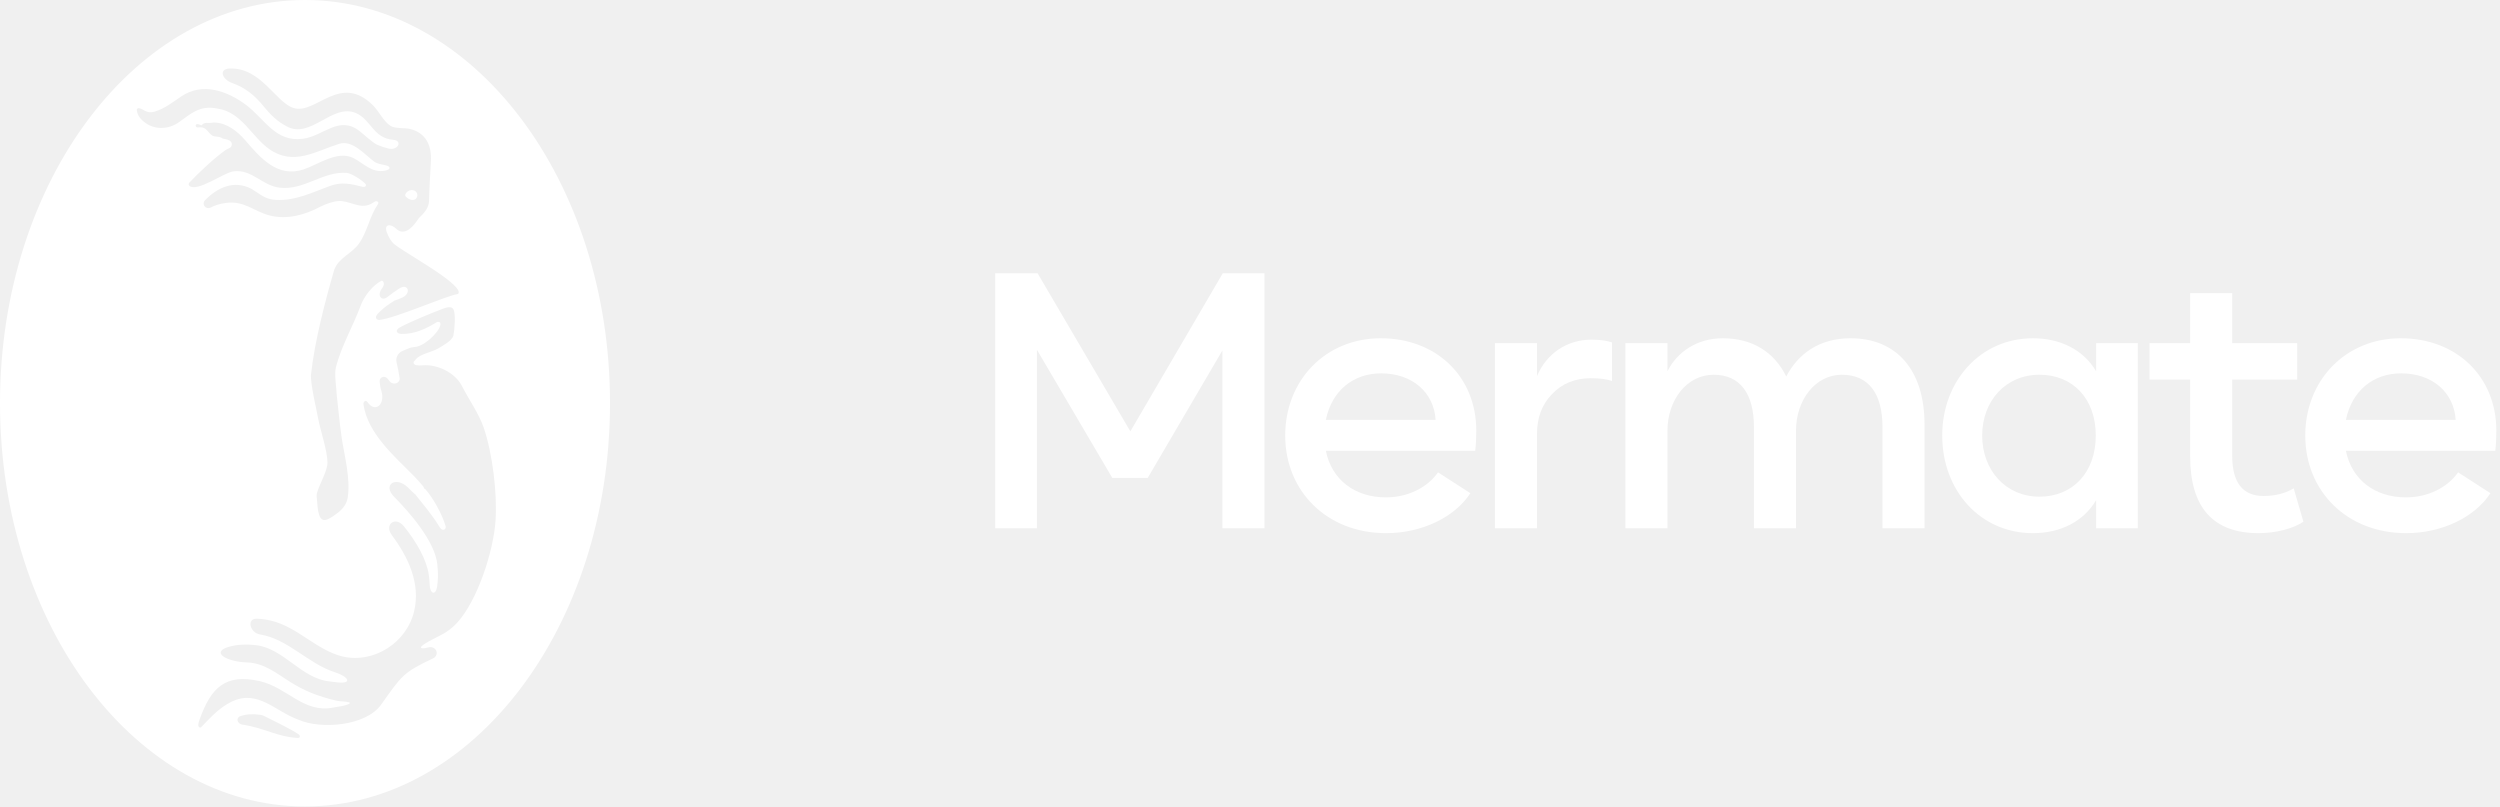
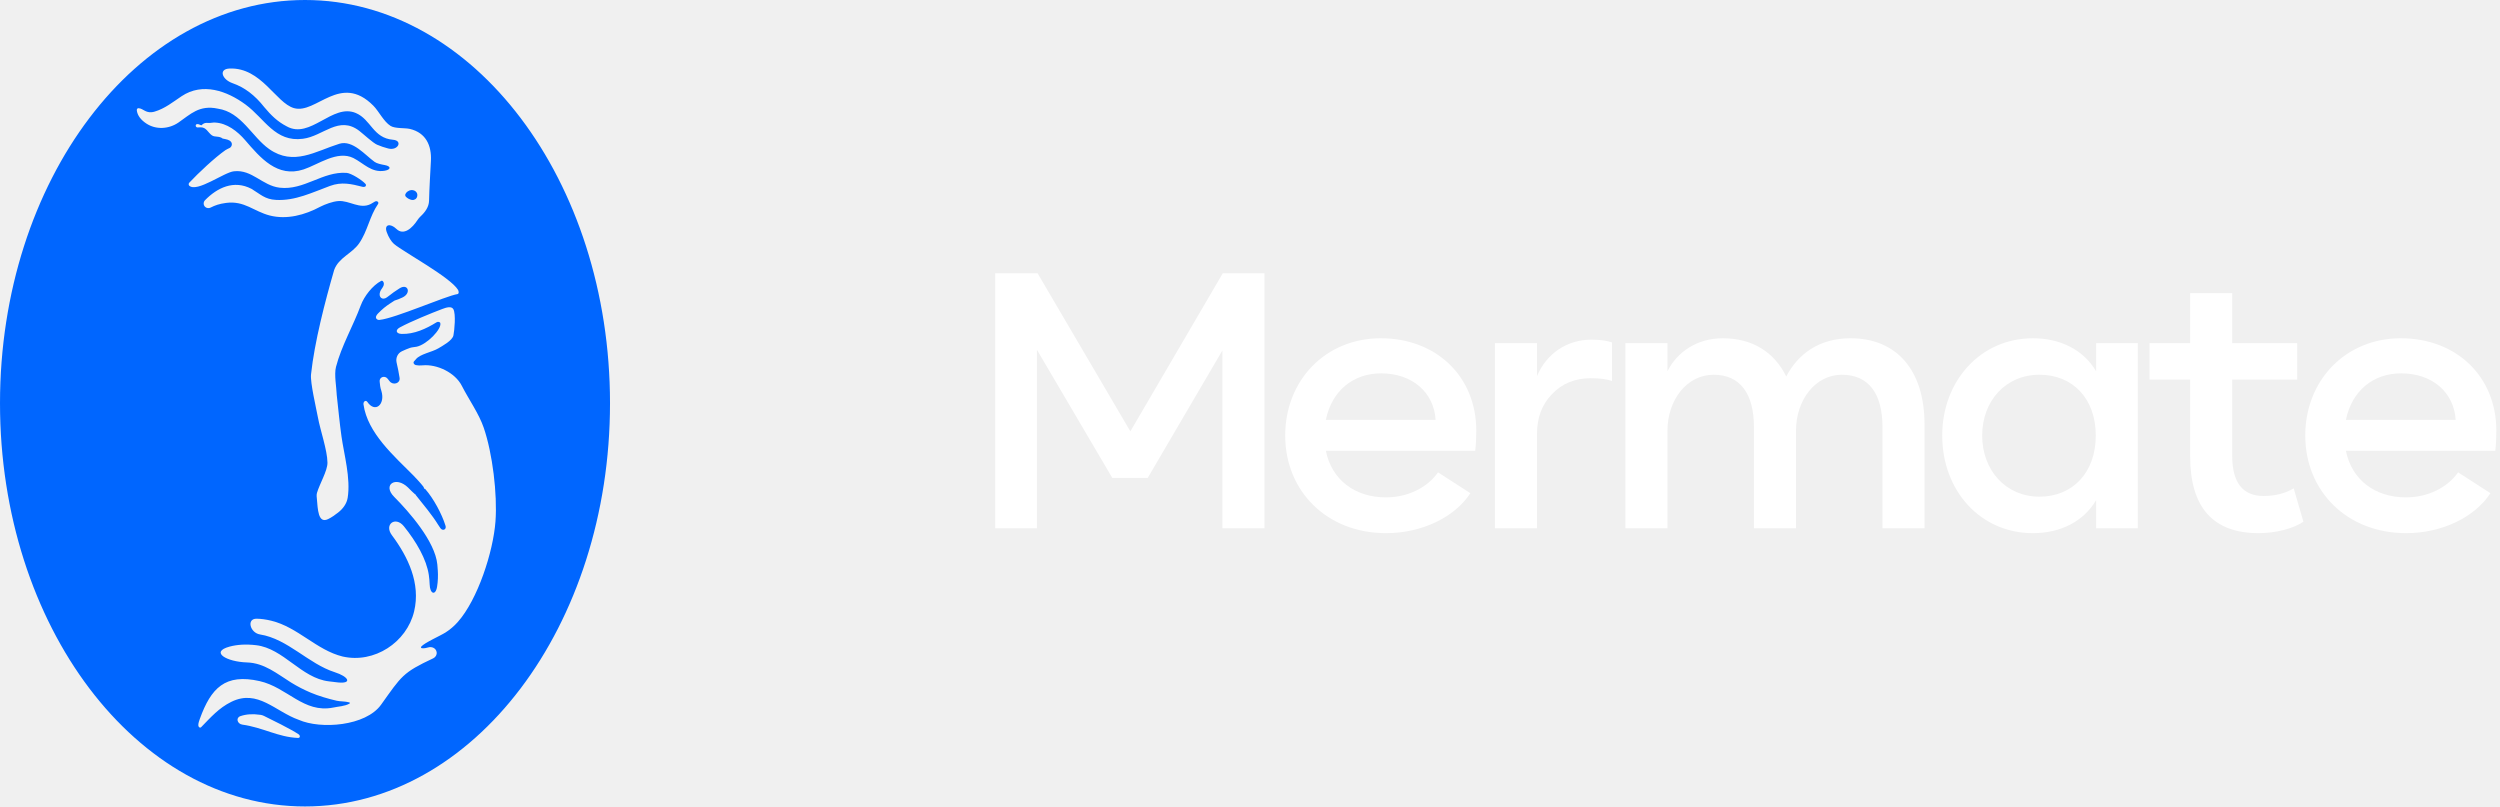
<svg xmlns="http://www.w3.org/2000/svg" width="248" height="80" viewBox="0 0 248 80" fill="none">
  <path d="M102.93 27.111L112.131 42.791L121.298 27.111H125.434V52.406H121.264V34.762L113.854 47.409H110.339L102.861 34.693V52.406H98.726V27.111H102.93Z" fill="white" />
  <path d="M146.343 44.721H131.524C132.11 47.616 134.419 49.339 137.486 49.339C139.657 49.339 141.587 48.374 142.655 46.858L145.86 48.925C144.309 51.303 141.07 52.889 137.486 52.889C131.662 52.889 127.492 48.753 127.492 43.205C127.492 37.725 131.49 33.556 136.969 33.556C142.448 33.556 146.446 37.312 146.446 42.722C146.446 43.515 146.411 44.17 146.343 44.721ZM131.524 41.654H142.414C142.242 38.897 140.071 37.036 137.003 37.036C134.247 37.036 132.11 38.759 131.524 41.654Z" fill="white" />
  <path d="M159.912 33.969V37.794C159.43 37.622 158.741 37.519 157.81 37.519C156.259 37.519 154.95 38.036 153.95 39.104C152.951 40.138 152.469 41.447 152.469 43.067V52.406H148.299V34.038H152.469V37.312C153.399 35.106 155.398 33.694 157.879 33.694C158.741 33.694 159.43 33.797 159.912 33.969Z" fill="white" />
  <path d="M190.912 42.102V52.406H186.742V42.378C186.742 39.035 185.364 37.174 182.71 37.174C180.091 37.174 178.161 39.655 178.161 42.757V52.406H173.991V42.378C173.991 39.035 172.613 37.174 169.994 37.174C167.34 37.174 165.411 39.655 165.411 42.757V52.406H161.241V34.038H165.411V36.83C166.375 34.9 168.374 33.556 170.89 33.556C173.819 33.556 175.99 34.9 177.196 37.346C178.403 35.038 180.539 33.556 183.572 33.556C188.155 33.556 190.912 36.726 190.912 42.102Z" fill="white" />
  <path d="M207.935 34.038H212.071V52.406H207.935V49.615C206.695 51.717 204.42 52.889 201.663 52.889C196.46 52.889 192.669 48.684 192.669 43.205C192.669 37.794 196.46 33.556 201.663 33.556C204.42 33.556 206.695 34.727 207.935 36.83V34.038ZM207.901 43.205C207.901 39.517 205.592 37.174 202.318 37.174C198.941 37.174 196.632 39.793 196.632 43.205C196.632 46.617 198.941 49.27 202.318 49.27C205.592 49.27 207.901 46.892 207.901 43.205Z" fill="white" />
  <path d="M227.534 48.443L228.499 51.751C227.499 52.441 225.742 52.889 224.053 52.889C219.539 52.889 217.264 50.338 217.264 45.273V37.657H213.232V34.038H217.264V29.076H221.434V34.038H227.879V37.657H221.434V45.204C221.434 47.857 222.468 49.201 224.536 49.201C225.673 49.201 226.672 48.96 227.534 48.443Z" fill="white" />
  <path d="M247.533 44.721H232.714C233.3 47.616 235.609 49.339 238.676 49.339C240.847 49.339 242.777 48.374 243.846 46.858L247.05 48.925C245.5 51.303 242.26 52.889 238.676 52.889C232.852 52.889 228.682 48.753 228.682 43.205C228.682 37.725 232.68 33.556 238.159 33.556C243.639 33.556 247.636 37.312 247.636 42.722C247.636 43.515 247.602 44.17 247.533 44.721ZM232.714 41.654H243.604C243.432 38.897 241.261 37.036 238.194 37.036C235.437 37.036 233.3 38.759 232.714 41.654Z" fill="white" />
-   <path d="M30.256 0C46.966 0 60.513 17.909 60.513 40C60.513 62.091 46.966 80 30.256 80C13.546 80 0 62.091 0 40C0 17.909 13.546 0 30.256 0ZM25.85 70.913C25.05 70.801 24.445 70.841 23.851 71.04C23.369 71.201 23.529 71.802 24.03 71.881C26.084 72.166 27.561 73.117 29.556 73.204C29.788 73.214 29.805 72.963 29.611 72.834C28.849 72.325 26.853 71.344 26.174 71.014C26.071 70.964 25.963 70.929 25.85 70.913ZM44.974 30.675C44.783 30.33 44.243 30.512 43.875 30.651C42.824 31.049 40.761 31.885 39.67 32.477C39.18 32.744 39.287 33.109 39.845 33.125C41.09 33.16 42.266 32.617 43.305 31.972C43.372 31.93 43.452 31.916 43.529 31.934C43.595 31.948 43.66 31.984 43.679 32.049C43.838 32.625 42.376 34.165 41.334 34.393C41.115 34.44 40.886 34.437 40.674 34.51C40.422 34.596 40.138 34.719 39.869 34.845C39.453 35.04 39.238 35.505 39.34 35.953C39.461 36.486 39.567 36.983 39.641 37.489C39.719 38.035 38.992 38.254 38.651 37.821C38.585 37.737 38.519 37.653 38.452 37.569C38.168 37.209 37.603 37.408 37.663 37.862L37.715 38.307C37.723 38.378 37.737 38.45 37.757 38.519C37.784 38.613 37.811 38.706 37.838 38.797C38.233 40.114 37.22 41.01 36.444 39.874C36.285 39.641 36.018 39.837 36.058 40.117C36.462 42.974 39.109 45.245 41.014 47.173C41.148 47.309 41.767 47.966 41.992 48.267C42.05 48.344 42.071 48.439 42.099 48.531C42.085 48.485 42.137 48.46 42.169 48.496C43.001 49.433 43.83 50.984 44.188 52.132C44.334 52.524 43.909 52.726 43.678 52.378C43.606 52.27 43.536 52.164 43.467 52.062C42.907 51.139 41.956 49.997 41.252 49.118C41.233 49.094 41.241 49.058 41.269 49.044L41.295 49.03L41.237 49.06C41.223 49.067 41.206 49.065 41.194 49.055C40.935 48.837 40.715 48.593 40.472 48.358C39.255 47.185 37.909 48.09 39.102 49.288C40.576 50.769 43.162 53.705 43.383 55.994C43.403 56.204 43.416 56.414 43.431 56.624C43.46 57.051 43.45 57.653 43.358 58.205C43.204 59.133 42.645 58.914 42.622 57.974C42.611 57.662 42.584 57.35 42.539 57.041C42.311 55.48 41.306 53.746 40.067 52.209C39.227 51.167 38.075 52.017 38.875 53.091C40.486 55.253 41.74 57.875 41.082 60.645C40.349 63.729 37.117 65.844 33.986 65.126C31.396 64.491 29.543 62.212 26.907 61.574C26.368 61.444 25.89 61.381 25.452 61.376C24.438 61.364 24.795 62.778 25.797 62.938C28.547 63.376 30.588 65.846 33.207 66.682C34.574 67.117 34.977 67.833 33.549 67.701C33.243 67.673 32.935 67.633 32.629 67.591C29.885 67.276 28.133 64.324 25.412 64.004C24.396 63.885 23.517 63.941 22.761 64.147C20.807 64.682 22.479 65.653 24.503 65.714C26.222 65.766 27.47 66.828 28.861 67.697C29.487 68.085 30.144 68.425 30.823 68.71C31.555 69.025 32.616 69.338 33.406 69.514C33.795 69.6 34.212 69.555 34.654 69.678C34.678 69.684 34.697 69.705 34.701 69.73C34.706 69.757 34.694 69.785 34.669 69.799C34.184 70.067 33.572 70.077 33.053 70.191C30.121 70.779 28.5 68.187 25.749 67.565C22.33 66.793 20.93 68.253 19.822 71.316C19.758 71.495 19.672 71.731 19.671 71.946C19.67 72.116 19.838 72.253 19.957 72.132C20.911 71.159 21.706 70.231 22.956 69.618C25.573 68.335 27.314 70.589 29.634 71.406C31.829 72.373 36.284 72.028 37.801 69.909C39.848 67.048 39.929 66.733 42.982 65.302C43.207 65.196 43.346 64.961 43.318 64.714C43.273 64.313 42.852 64.107 42.467 64.228C42.269 64.291 42.065 64.325 41.849 64.303C41.817 64.299 41.789 64.281 41.773 64.254C41.755 64.222 41.755 64.181 41.778 64.152C42.109 63.751 43.663 63.084 44.204 62.737C44.647 62.453 45.05 62.11 45.399 61.717C47.391 59.487 48.933 54.725 49.152 51.712C49.348 49.021 48.861 44.981 47.987 42.432C47.508 41.033 46.536 39.682 45.805 38.258C45.143 36.969 43.36 36.106 41.918 36.242C41.673 36.265 41.451 36.261 41.27 36.221C41.056 36.173 40.935 35.958 41.101 35.815C41.148 35.773 41.21 35.7 41.248 35.65C41.66 35.113 42.852 34.936 43.477 34.56C43.87 34.324 44.875 33.791 44.98 33.273C45.083 32.767 45.235 31.148 44.974 30.675ZM22.773 6.798C21.659 6.841 22.015 7.884 23.067 8.251C24.262 8.668 25.284 9.442 26.213 10.626C26.88 11.424 27.518 12.058 28.439 12.533C30.786 13.848 32.976 10.224 35.3 11.212C36.813 11.855 37.007 13.703 38.991 13.865C39.992 13.947 39.482 14.984 38.511 14.73C38.141 14.634 37.772 14.516 37.403 14.354C36.984 14.168 36.056 13.303 35.652 12.99C33.617 11.413 32.058 13.514 30.05 13.766C27.294 14.13 26.25 11.766 24.364 10.375C22.511 9.009 20.094 8.155 18.014 9.545C17.128 10.137 16.357 10.769 15.343 11.071C14.472 11.331 14.23 10.742 13.729 10.733C13.666 10.732 13.613 10.774 13.586 10.83C13.573 10.858 13.566 10.889 13.569 10.92C13.62 11.472 14.007 11.912 14.501 12.244C15.465 12.892 16.748 12.812 17.706 12.154C18.878 11.349 19.762 10.384 21.606 10.778C23.965 11.124 24.985 13.58 26.704 14.788C29.134 16.495 31.305 14.995 33.663 14.262C34.986 13.851 36.23 15.397 37.162 16.06C37.388 16.219 37.781 16.304 38.179 16.377C38.805 16.492 38.8 16.825 38.172 16.935C36.851 17.166 36.094 16.204 35.052 15.675C33.458 14.891 31.561 16.33 30.119 16.806C27.51 17.666 25.821 15.644 24.318 13.903C23.548 13.011 22.503 12.207 21.324 12.157C21.222 12.153 21.119 12.158 21.015 12.176C20.606 12.245 20.331 12.068 20.006 12.413C19.992 12.428 19.97 12.433 19.951 12.425C19.742 12.337 19.656 12.291 19.524 12.316C19.409 12.339 19.379 12.486 19.454 12.577C19.49 12.621 19.545 12.645 19.602 12.643L19.862 12.631C20.473 12.6 20.61 13.139 21.024 13.427C21.321 13.633 21.738 13.464 22.088 13.744L22.089 13.745C22.445 13.819 22.766 13.856 22.933 14.093C23.069 14.287 22.989 14.565 22.78 14.679C22.643 14.754 22.489 14.805 22.364 14.893C21.296 15.641 19.67 17.169 18.779 18.121C18.749 18.153 18.729 18.193 18.721 18.236C18.708 18.3 18.72 18.37 18.768 18.415C19.534 19.141 22.255 17.065 23.221 16.99C25.009 16.796 26.012 18.413 27.741 18.619C30.159 18.907 32.022 16.975 34.387 17.15C34.843 17.184 35.933 17.871 36.265 18.254C36.282 18.274 36.294 18.299 36.3 18.325C36.316 18.393 36.293 18.467 36.233 18.502C36.158 18.546 36.081 18.561 35.976 18.534C34.837 18.243 33.896 18.019 32.738 18.443C31.003 19.079 29.285 19.942 27.373 19.83C26.278 19.776 25.827 19.262 24.945 18.732C23.201 17.826 21.56 18.609 20.329 19.871C20.271 19.931 20.232 20.006 20.214 20.087C20.128 20.476 20.537 20.772 20.892 20.592C21.331 20.368 21.748 20.22 22.425 20.129C24.237 19.886 25.182 20.969 26.746 21.374C28.46 21.817 30.256 21.322 31.77 20.508C32.264 20.259 33.001 19.986 33.56 19.945C34.671 19.864 35.686 20.798 36.788 20.233C36.917 20.168 37.055 20.071 37.192 19.995C37.396 19.883 37.628 20.055 37.496 20.246C36.664 21.451 36.464 22.928 35.624 24.142C34.919 25.16 33.59 25.554 33.149 26.782C32.245 29.91 31.198 33.922 30.854 37.139C30.765 37.962 31.375 40.523 31.539 41.414C31.775 42.7 32.467 44.645 32.485 45.89C32.497 46.697 31.706 47.99 31.442 48.901C31.413 49.018 31.402 49.14 31.413 49.26C31.418 49.313 31.423 49.364 31.428 49.414C31.527 50.512 31.545 51.971 32.541 51.498C32.885 51.335 33.226 51.091 33.546 50.841C34.018 50.472 34.394 49.973 34.489 49.382C34.801 47.447 34.129 45.084 33.875 43.289C33.685 41.949 33.559 40.547 33.406 39.2C33.38 38.408 33.134 37.159 33.33 36.398C33.862 34.331 35.038 32.324 35.783 30.305C36.121 29.388 36.963 28.308 37.815 27.863C37.952 27.792 38.079 27.988 38.079 28.143C38.08 28.489 37.814 28.617 37.699 28.967C37.528 29.488 37.934 29.821 38.379 29.5C38.493 29.417 38.605 29.333 38.706 29.256L39.04 29.001L39.498 28.694C39.539 28.667 39.579 28.642 39.617 28.616C40.464 28.062 40.842 29.074 39.928 29.508C39.65 29.64 39.38 29.747 39.138 29.817L38.647 30.137C38.221 30.421 37.954 30.638 37.491 31.105C37.427 31.169 37.367 31.256 37.326 31.338C37.215 31.562 37.398 31.76 37.648 31.735C39.225 31.576 44.235 29.35 45.377 29.176C45.544 29.15 45.522 28.896 45.434 28.751C44.673 27.502 40.12 25.049 39.093 24.208C38.833 23.995 38.537 23.518 38.362 23.023C38.087 22.241 38.728 22.133 39.323 22.709C40.037 23.4 40.888 22.647 41.427 21.812C41.506 21.69 41.604 21.572 41.727 21.458C42.174 21.044 42.547 20.526 42.562 19.917C42.593 18.606 42.678 17.285 42.747 15.948C42.824 14.453 42.26 13.167 40.662 12.79C40.154 12.671 39.193 12.772 38.744 12.49C38.063 12.062 37.586 11.039 37.033 10.482C33.759 7.185 31.361 11.367 29.154 10.723C27.362 10.199 25.916 6.675 22.773 6.798ZM40.443 18.99C40.887 18.665 41.513 18.954 41.384 19.488C41.355 19.606 41.285 19.712 41.181 19.773C40.968 19.899 40.777 19.839 40.531 19.718C40.451 19.678 40.347 19.595 40.281 19.534C40.112 19.378 40.225 19.154 40.409 19.016C40.42 19.007 40.432 18.999 40.443 18.99Z" fill="white" />
+   <path d="M30.256 0C46.966 0 60.513 17.909 60.513 40C60.513 62.091 46.966 80 30.256 80C13.546 80 0 62.091 0 40C0 17.909 13.546 0 30.256 0ZM25.85 70.913C25.05 70.801 24.445 70.841 23.851 71.04C23.369 71.201 23.529 71.802 24.03 71.881C26.084 72.166 27.561 73.117 29.556 73.204C29.788 73.214 29.805 72.963 29.611 72.834C28.849 72.325 26.853 71.344 26.174 71.014C26.071 70.964 25.963 70.929 25.85 70.913ZM44.974 30.675C44.783 30.33 44.243 30.512 43.875 30.651C42.824 31.049 40.761 31.885 39.67 32.477C39.18 32.744 39.287 33.109 39.845 33.125C41.09 33.16 42.266 32.617 43.305 31.972C43.372 31.93 43.452 31.916 43.529 31.934C43.595 31.948 43.66 31.984 43.679 32.049C43.838 32.625 42.376 34.165 41.334 34.393C41.115 34.44 40.886 34.437 40.674 34.51C40.422 34.596 40.138 34.719 39.869 34.845C39.453 35.04 39.238 35.505 39.34 35.953C39.461 36.486 39.567 36.983 39.641 37.489C39.719 38.035 38.992 38.254 38.651 37.821C38.585 37.737 38.519 37.653 38.452 37.569C38.168 37.209 37.603 37.408 37.663 37.862L37.715 38.307C37.723 38.378 37.737 38.45 37.757 38.519C37.784 38.613 37.811 38.706 37.838 38.797C38.233 40.114 37.22 41.01 36.444 39.874C36.285 39.641 36.018 39.837 36.058 40.117C36.462 42.974 39.109 45.245 41.014 47.173C41.148 47.309 41.767 47.966 41.992 48.267C42.05 48.344 42.071 48.439 42.099 48.531C42.085 48.485 42.137 48.46 42.169 48.496C43.001 49.433 43.83 50.984 44.188 52.132C44.334 52.524 43.909 52.726 43.678 52.378C43.606 52.27 43.536 52.164 43.467 52.062C42.907 51.139 41.956 49.997 41.252 49.118C41.233 49.094 41.241 49.058 41.269 49.044L41.295 49.03L41.237 49.06C41.223 49.067 41.206 49.065 41.194 49.055C40.935 48.837 40.715 48.593 40.472 48.358C39.255 47.185 37.909 48.09 39.102 49.288C40.576 50.769 43.162 53.705 43.383 55.994C43.403 56.204 43.416 56.414 43.431 56.624C43.46 57.051 43.45 57.653 43.358 58.205C43.204 59.133 42.645 58.914 42.622 57.974C42.611 57.662 42.584 57.35 42.539 57.041C42.311 55.48 41.306 53.746 40.067 52.209C39.227 51.167 38.075 52.017 38.875 53.091C40.486 55.253 41.74 57.875 41.082 60.645C40.349 63.729 37.117 65.844 33.986 65.126C31.396 64.491 29.543 62.212 26.907 61.574C26.368 61.444 25.89 61.381 25.452 61.376C24.438 61.364 24.795 62.778 25.797 62.938C28.547 63.376 30.588 65.846 33.207 66.682C34.574 67.117 34.977 67.833 33.549 67.701C33.243 67.673 32.935 67.633 32.629 67.591C29.885 67.276 28.133 64.324 25.412 64.004C24.396 63.885 23.517 63.941 22.761 64.147C20.807 64.682 22.479 65.653 24.503 65.714C26.222 65.766 27.47 66.828 28.861 67.697C29.487 68.085 30.144 68.425 30.823 68.71C31.555 69.025 32.616 69.338 33.406 69.514C33.795 69.6 34.212 69.555 34.654 69.678C34.678 69.684 34.697 69.705 34.701 69.73C34.706 69.757 34.694 69.785 34.669 69.799C34.184 70.067 33.572 70.077 33.053 70.191C30.121 70.779 28.5 68.187 25.749 67.565C22.33 66.793 20.93 68.253 19.822 71.316C19.758 71.495 19.672 71.731 19.671 71.946C19.67 72.116 19.838 72.253 19.957 72.132C20.911 71.159 21.706 70.231 22.956 69.618C25.573 68.335 27.314 70.589 29.634 71.406C31.829 72.373 36.284 72.028 37.801 69.909C39.848 67.048 39.929 66.733 42.982 65.302C43.207 65.196 43.346 64.961 43.318 64.714C43.273 64.313 42.852 64.107 42.467 64.228C42.269 64.291 42.065 64.325 41.849 64.303C41.817 64.299 41.789 64.281 41.773 64.254C41.755 64.222 41.755 64.181 41.778 64.152C42.109 63.751 43.663 63.084 44.204 62.737C44.647 62.453 45.05 62.11 45.399 61.717C47.391 59.487 48.933 54.725 49.152 51.712C49.348 49.021 48.861 44.981 47.987 42.432C47.508 41.033 46.536 39.682 45.805 38.258C45.143 36.969 43.36 36.106 41.918 36.242C41.673 36.265 41.451 36.261 41.27 36.221C41.056 36.173 40.935 35.958 41.101 35.815C41.148 35.773 41.21 35.7 41.248 35.65C41.66 35.113 42.852 34.936 43.477 34.56C43.87 34.324 44.875 33.791 44.98 33.273C45.083 32.767 45.235 31.148 44.974 30.675ZM22.773 6.798C21.659 6.841 22.015 7.884 23.067 8.251C24.262 8.668 25.284 9.442 26.213 10.626C26.88 11.424 27.518 12.058 28.439 12.533C30.786 13.848 32.976 10.224 35.3 11.212C36.813 11.855 37.007 13.703 38.991 13.865C39.992 13.947 39.482 14.984 38.511 14.73C38.141 14.634 37.772 14.516 37.403 14.354C36.984 14.168 36.056 13.303 35.652 12.99C33.617 11.413 32.058 13.514 30.05 13.766C27.294 14.13 26.25 11.766 24.364 10.375C22.511 9.009 20.094 8.155 18.014 9.545C17.128 10.137 16.357 10.769 15.343 11.071C14.472 11.331 14.23 10.742 13.729 10.733C13.666 10.732 13.613 10.774 13.586 10.83C13.573 10.858 13.566 10.889 13.569 10.92C13.62 11.472 14.007 11.912 14.501 12.244C15.465 12.892 16.748 12.812 17.706 12.154C18.878 11.349 19.762 10.384 21.606 10.778C23.965 11.124 24.985 13.58 26.704 14.788C29.134 16.495 31.305 14.995 33.663 14.262C34.986 13.851 36.23 15.397 37.162 16.06C37.388 16.219 37.781 16.304 38.179 16.377C38.805 16.492 38.8 16.825 38.172 16.935C36.851 17.166 36.094 16.204 35.052 15.675C33.458 14.891 31.561 16.33 30.119 16.806C27.51 17.666 25.821 15.644 24.318 13.903C23.548 13.011 22.503 12.207 21.324 12.157C21.222 12.153 21.119 12.158 21.015 12.176C20.606 12.245 20.331 12.068 20.006 12.413C19.992 12.428 19.97 12.433 19.951 12.425C19.742 12.337 19.656 12.291 19.524 12.316C19.409 12.339 19.379 12.486 19.454 12.577C19.49 12.621 19.545 12.645 19.602 12.643L19.862 12.631C20.473 12.6 20.61 13.139 21.024 13.427C21.321 13.633 21.738 13.464 22.088 13.744L22.089 13.745C22.445 13.819 22.766 13.856 22.933 14.093C23.069 14.287 22.989 14.565 22.78 14.679C22.643 14.754 22.489 14.805 22.364 14.893C21.296 15.641 19.67 17.169 18.779 18.121C18.749 18.153 18.729 18.193 18.721 18.236C18.708 18.3 18.72 18.37 18.768 18.415C19.534 19.141 22.255 17.065 23.221 16.99C25.009 16.796 26.012 18.413 27.741 18.619C30.159 18.907 32.022 16.975 34.387 17.15C34.843 17.184 35.933 17.871 36.265 18.254C36.282 18.274 36.294 18.299 36.3 18.325C36.316 18.393 36.293 18.467 36.233 18.502C36.158 18.546 36.081 18.561 35.976 18.534C34.837 18.243 33.896 18.019 32.738 18.443C31.003 19.079 29.285 19.942 27.373 19.83C26.278 19.776 25.827 19.262 24.945 18.732C23.201 17.826 21.56 18.609 20.329 19.871C20.271 19.931 20.232 20.006 20.214 20.087C20.128 20.476 20.537 20.772 20.892 20.592C21.331 20.368 21.748 20.22 22.425 20.129C24.237 19.886 25.182 20.969 26.746 21.374C28.46 21.817 30.256 21.322 31.77 20.508C32.264 20.259 33.001 19.986 33.56 19.945C34.671 19.864 35.686 20.798 36.788 20.233C36.917 20.168 37.055 20.071 37.192 19.995C37.396 19.883 37.628 20.055 37.496 20.246C36.664 21.451 36.464 22.928 35.624 24.142C34.919 25.16 33.59 25.554 33.149 26.782C32.245 29.91 31.198 33.922 30.854 37.139C30.765 37.962 31.375 40.523 31.539 41.414C31.775 42.7 32.467 44.645 32.485 45.89C32.497 46.697 31.706 47.99 31.442 48.901C31.413 49.018 31.402 49.14 31.413 49.26C31.418 49.313 31.423 49.364 31.428 49.414C31.527 50.512 31.545 51.971 32.541 51.498C32.885 51.335 33.226 51.091 33.546 50.841C34.018 50.472 34.394 49.973 34.489 49.382C34.801 47.447 34.129 45.084 33.875 43.289C33.685 41.949 33.559 40.547 33.406 39.2C33.38 38.408 33.134 37.159 33.33 36.398C33.862 34.331 35.038 32.324 35.783 30.305C36.121 29.388 36.963 28.308 37.815 27.863C37.952 27.792 38.079 27.988 38.079 28.143C38.08 28.489 37.814 28.617 37.699 28.967C37.528 29.488 37.934 29.821 38.379 29.5C38.493 29.417 38.605 29.333 38.706 29.256L39.04 29.001L39.498 28.694C39.539 28.667 39.579 28.642 39.617 28.616C40.464 28.062 40.842 29.074 39.928 29.508C39.65 29.64 39.38 29.747 39.138 29.817L38.647 30.137C38.221 30.421 37.954 30.638 37.491 31.105C37.427 31.169 37.367 31.256 37.326 31.338C37.215 31.562 37.398 31.76 37.648 31.735C39.225 31.576 44.235 29.35 45.377 29.176C45.544 29.15 45.522 28.896 45.434 28.751C44.673 27.502 40.12 25.049 39.093 24.208C38.833 23.995 38.537 23.518 38.362 23.023C38.087 22.241 38.728 22.133 39.323 22.709C40.037 23.4 40.888 22.647 41.427 21.812C41.506 21.69 41.604 21.572 41.727 21.458C42.174 21.044 42.547 20.526 42.562 19.917C42.593 18.606 42.678 17.285 42.747 15.948C42.824 14.453 42.26 13.167 40.662 12.79C40.154 12.671 39.193 12.772 38.744 12.49C38.063 12.062 37.586 11.039 37.033 10.482C33.759 7.185 31.361 11.367 29.154 10.723C27.362 10.199 25.916 6.675 22.773 6.798ZM40.443 18.99C40.887 18.665 41.513 18.954 41.384 19.488C41.355 19.606 41.285 19.712 41.181 19.773C40.968 19.899 40.777 19.839 40.531 19.718C40.451 19.678 40.347 19.595 40.281 19.534C40.112 19.378 40.225 19.154 40.409 19.016C40.42 19.007 40.432 18.999 40.443 18.99Z" fill="#0066FF" />
</svg>
